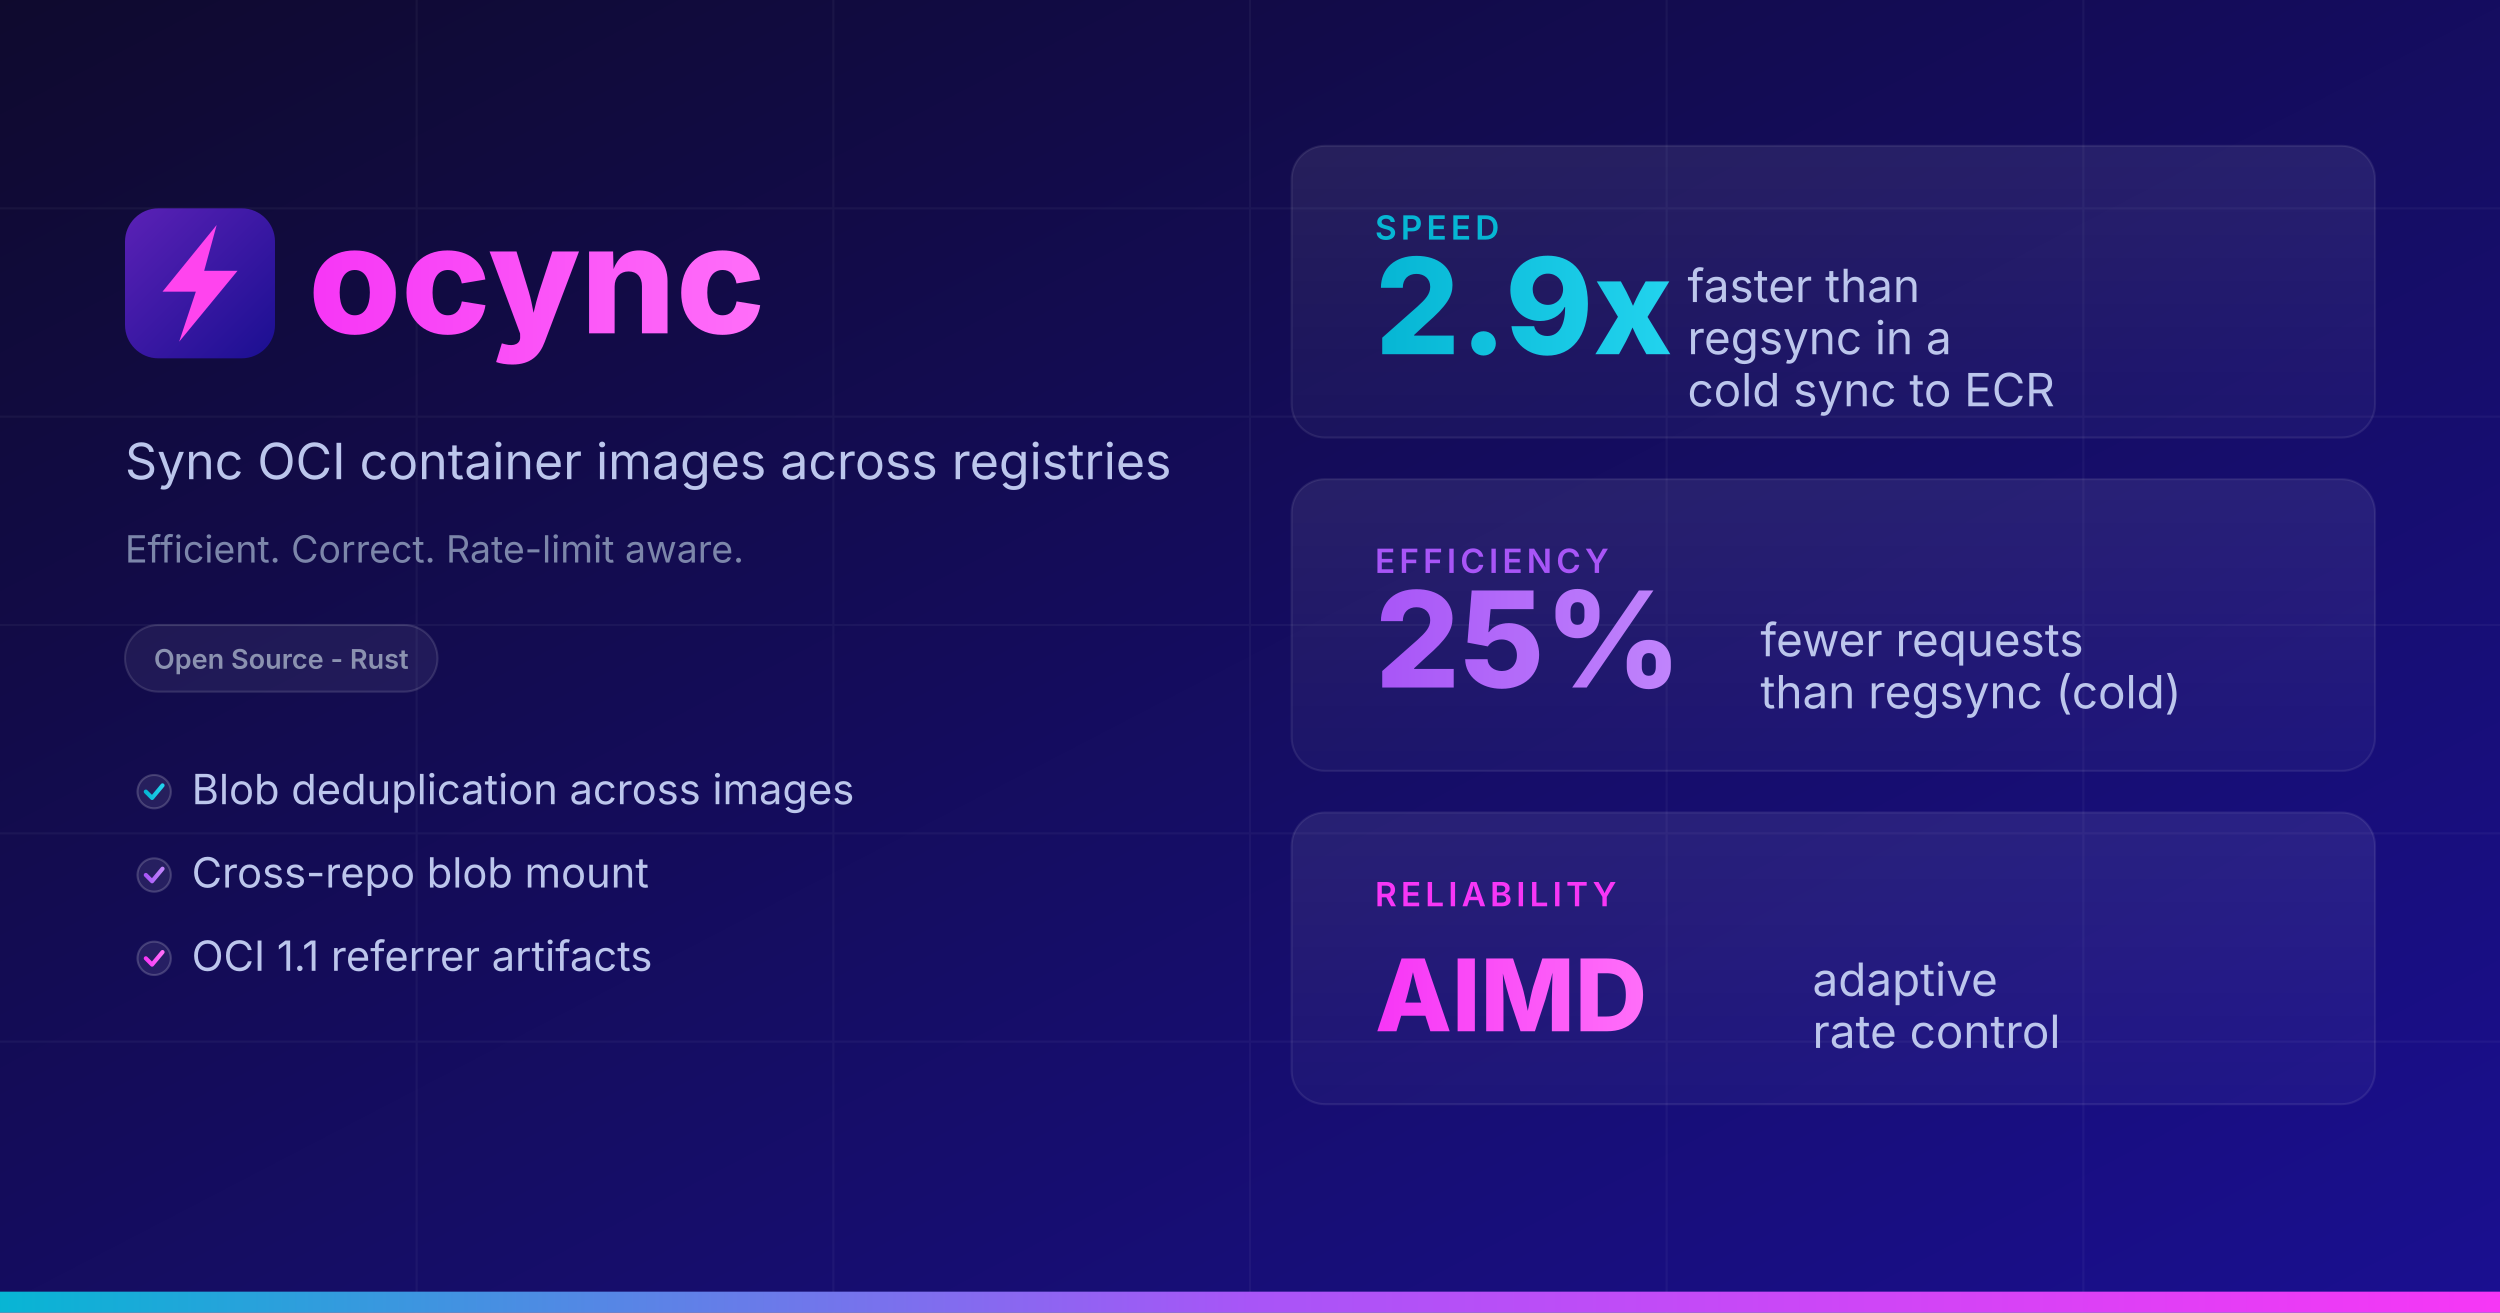
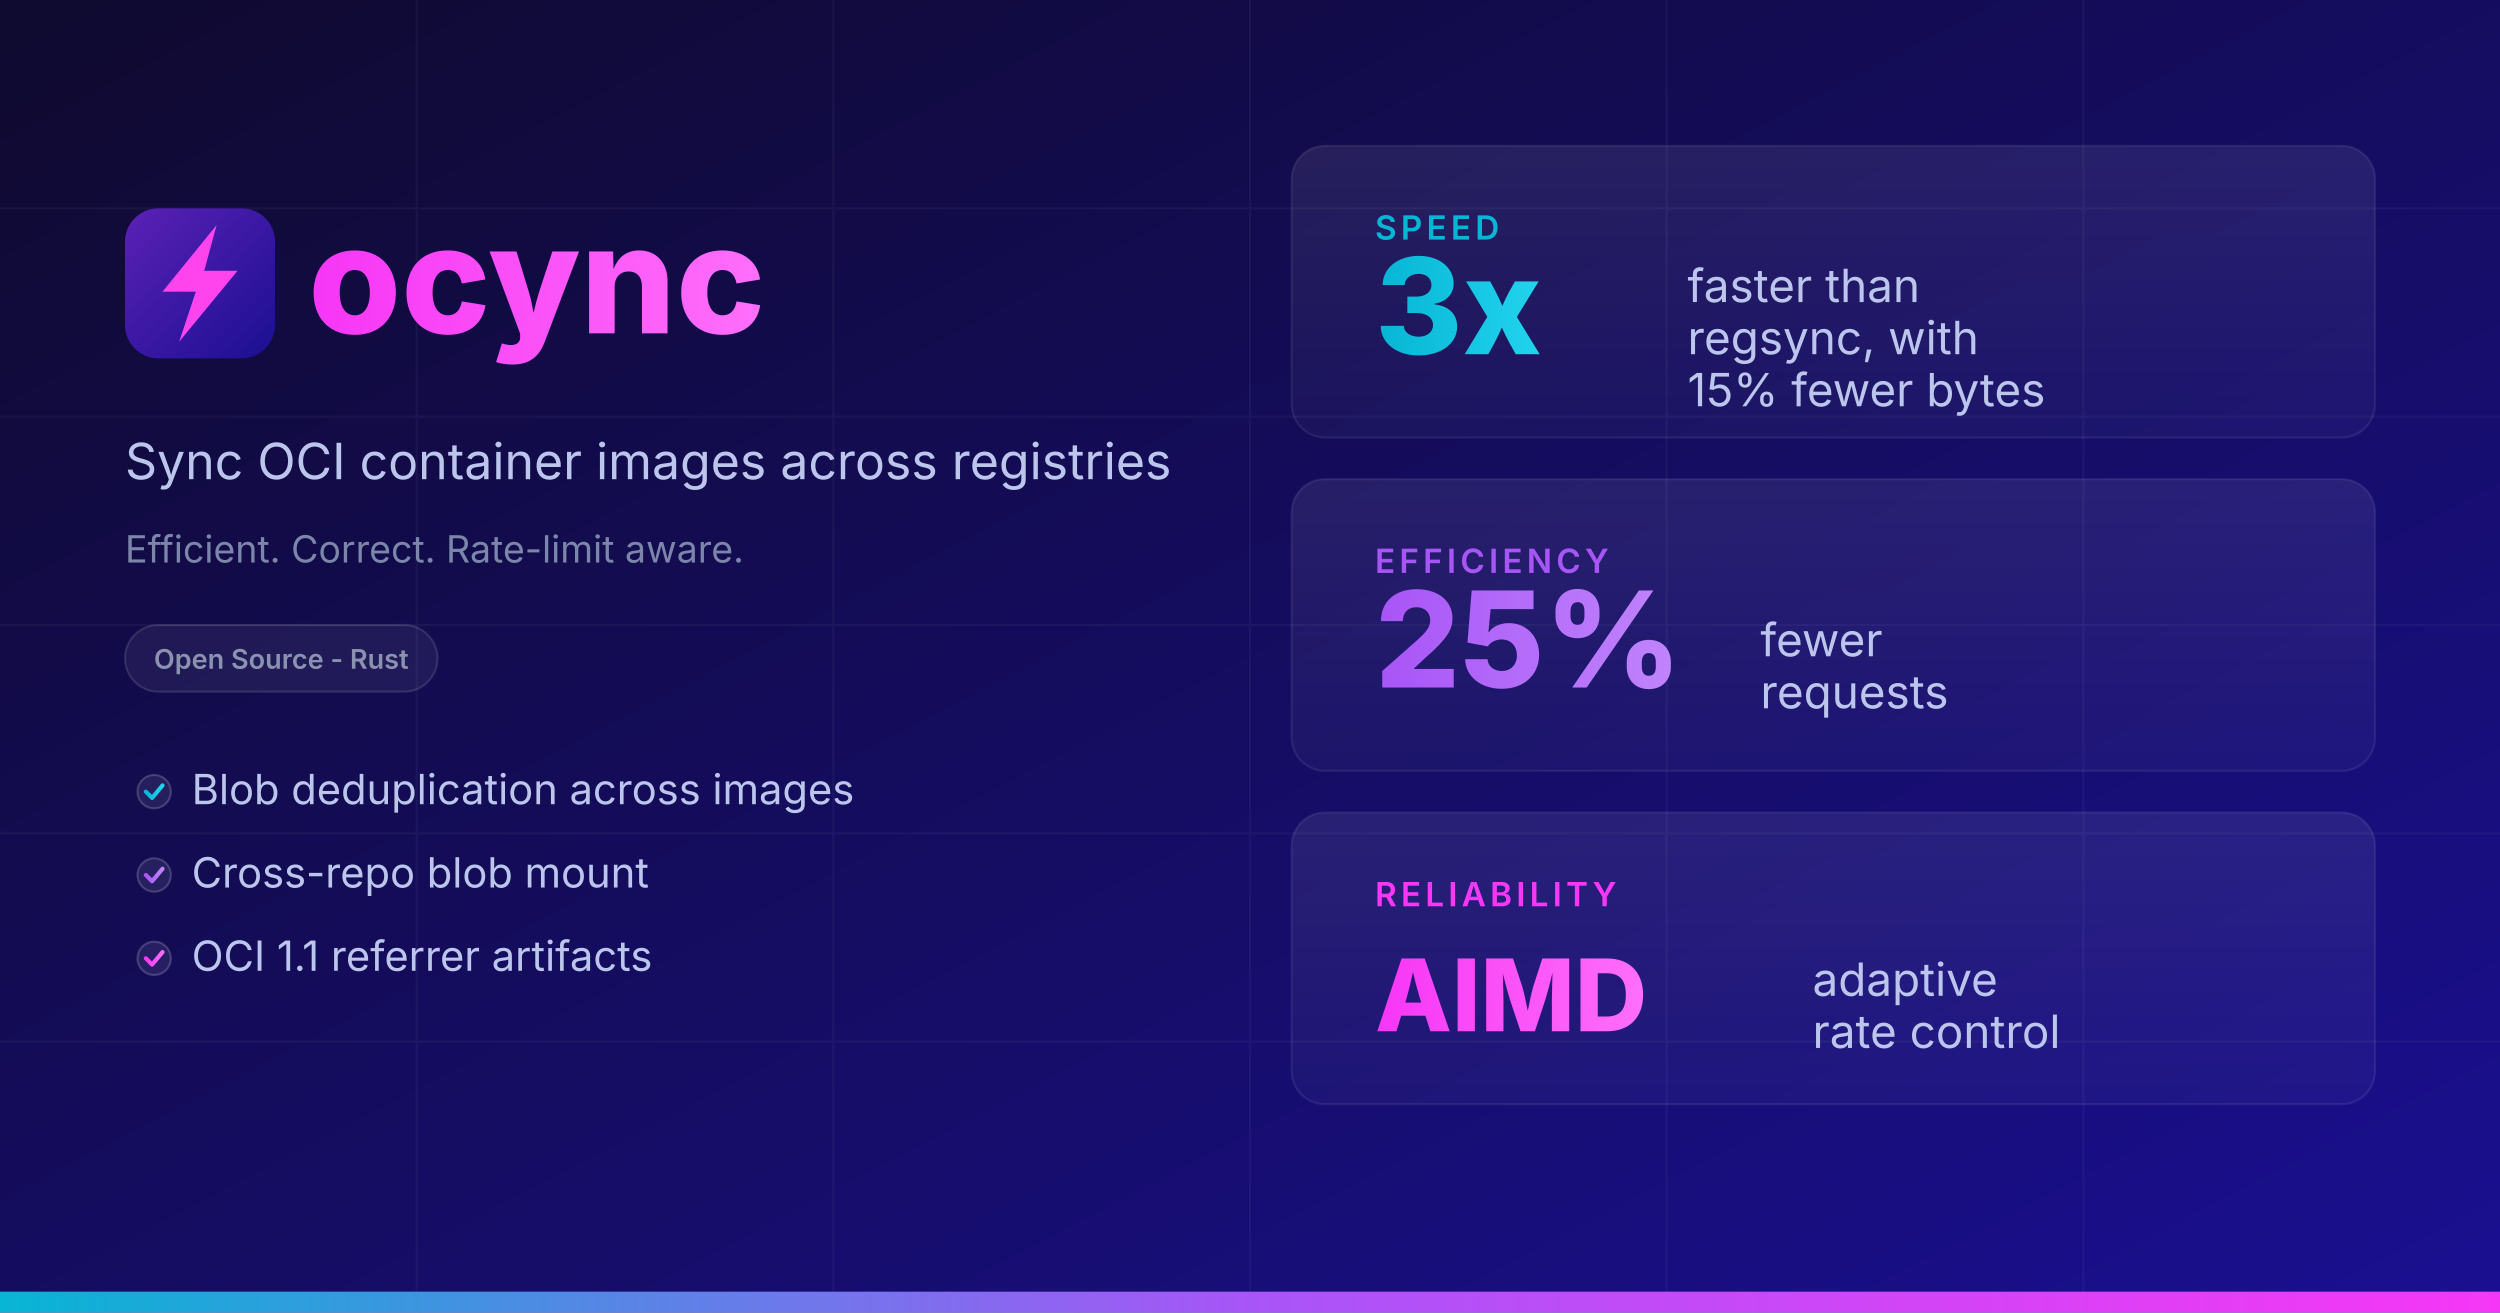
<svg xmlns="http://www.w3.org/2000/svg" width="1200" height="630">
  <defs>
    <linearGradient id="bg" x1="0" y1="0" x2="1" y2="1">
      <stop offset="0%" stop-color="#0f0a2e" />
      <stop offset="100%" stop-color="#1a0f91" />
    </linearGradient>
    <linearGradient id="logobg" x1="0" y1="0" x2="1" y2="1">
      <stop offset="0%" stop-color="#5b21b6" />
      <stop offset="100%" stop-color="#1a0f91" />
    </linearGradient>
    <linearGradient id="accent" x1="0" y1="0" x2="1" y2="0">
      <stop offset="0%" stop-color="#06b6d4" />
      <stop offset="50%" stop-color="#a855f7" />
      <stop offset="100%" stop-color="#F736F6" />
    </linearGradient>
    <linearGradient id="stat-bg" x1="0" y1="0" x2="0" y2="1">
      <stop offset="0%" stop-color="#ffffff" stop-opacity="0.08" />
      <stop offset="100%" stop-color="#ffffff" stop-opacity="0.03" />
    </linearGradient>
    <linearGradient id="pink-grad" x1="0" y1="0" x2="1" y2="0">
      <stop offset="0%" stop-color="#F736F6" />
      <stop offset="100%" stop-color="#ff6ef9" />
    </linearGradient>
    <linearGradient id="cyan-grad" x1="0" y1="0" x2="1" y2="0">
      <stop offset="0%" stop-color="#06b6d4" />
      <stop offset="100%" stop-color="#22d3ee" />
    </linearGradient>
    <linearGradient id="purple-grad" x1="0" y1="0" x2="1" y2="0">
      <stop offset="0%" stop-color="#a855f7" />
      <stop offset="100%" stop-color="#c084fc" />
    </linearGradient>
  </defs>
  <rect width="1200" height="630" fill="url(#bg)" />
  <g opacity="0.04" stroke="#ffffff" stroke-width="1">
    <line x1="0" y1="100" x2="1200" y2="100" />
    <line x1="0" y1="200" x2="1200" y2="200" />
    <line x1="0" y1="300" x2="1200" y2="300" />
    <line x1="0" y1="400" x2="1200" y2="400" />
    <line x1="0" y1="500" x2="1200" y2="500" />
    <line x1="200" y1="0" x2="200" y2="630" />
    <line x1="400" y1="0" x2="400" y2="630" />
    <line x1="600" y1="0" x2="600" y2="630" />
    <line x1="800" y1="0" x2="800" y2="630" />
    <line x1="1000" y1="0" x2="1000" y2="630" />
  </g>
  <rect x="60" y="100" width="72" height="72" rx="16" fill="url(#logobg)" />
  <path d="M104 108L78 140h16L86 164L114 130h-16L104 108z" fill="#ff44ee" />
  <text x="148" y="160" font-family="system-ui, -apple-system, 'Segoe UI', sans-serif" font-size="72" font-weight="800" fill="url(#pink-grad)">ocync</text>
  <text x="60" y="230" font-family="system-ui, -apple-system, 'Segoe UI', sans-serif" font-size="24" fill="#bcc6ec">Sync OCI container images across registries</text>
  <text x="60" y="270" font-family="system-ui, -apple-system, 'Segoe UI', sans-serif" font-size="18" fill="#7c86aa">Efficient. Correct. Rate-limit aware.</text>
  <rect x="60" y="300" width="150" height="32" rx="16" fill="#ffffff" fill-opacity="0.06" stroke="#ffffff" stroke-opacity="0.12" stroke-width="1" />
  <text x="135" y="321" text-anchor="middle" font-family="system-ui, -apple-system, 'Segoe UI', sans-serif" font-size="13" font-weight="600" fill="#8b92b0">Open Source - Rust</text>
  <circle cx="74" cy="380" r="8" fill="#ffffff" fill-opacity="0.08" stroke="#ffffff" stroke-opacity="0.18" />
  <path d="M70 380 L73 383 L78 377" stroke="url(#cyan-grad)" stroke-width="2" stroke-linecap="round" stroke-linejoin="round" fill="none" />
  <text x="92" y="386" font-family="system-ui, -apple-system, 'Segoe UI', sans-serif" font-size="20" fill="#bcc6ec">Blob deduplication across images</text>
  <circle cx="74" cy="420" r="8" fill="#ffffff" fill-opacity="0.08" stroke="#ffffff" stroke-opacity="0.18" />
  <path d="M70 420 L73 423 L78 417" stroke="url(#purple-grad)" stroke-width="2" stroke-linecap="round" stroke-linejoin="round" fill="none" />
  <text x="92" y="426" font-family="system-ui, -apple-system, 'Segoe UI', sans-serif" font-size="20" fill="#bcc6ec">Cross-repo blob mount</text>
  <circle cx="74" cy="460" r="8" fill="#ffffff" fill-opacity="0.08" stroke="#ffffff" stroke-opacity="0.18" />
  <path d="M70 460 L73 463 L78 457" stroke="url(#pink-grad)" stroke-width="2" stroke-linecap="round" stroke-linejoin="round" fill="none" />
  <text x="92" y="466" font-family="system-ui, -apple-system, 'Segoe UI', sans-serif" font-size="20" fill="#bcc6ec">OCI 1.1 referrer artifacts</text>
  <rect x="620" y="70" width="520" height="140" rx="16" fill="url(#stat-bg)" stroke="#ffffff" stroke-opacity="0.08" stroke-width="1" />
  <text x="660" y="115" font-family="system-ui, -apple-system, 'Segoe UI', sans-serif" font-size="16" font-weight="600" fill="#06b6d4" letter-spacing="2">SPEED</text>
-   <text x="660" y="170" font-family="system-ui, -apple-system, 'Segoe UI', sans-serif" font-size="64" font-weight="800" fill="url(#cyan-grad)">2.9x</text>
+   <text x="660" y="170" font-family="system-ui, -apple-system, 'Segoe UI', sans-serif" font-size="64" font-weight="800" fill="url(#cyan-grad)">3x</text>
  <text x="810" y="145" font-family="system-ui, -apple-system, 'Segoe UI', sans-serif" font-size="22" fill="#bcc6ec">faster than</text>
-   <text x="810" y="170" font-family="system-ui, -apple-system, 'Segoe UI', sans-serif" font-size="22" fill="#bcc6ec">regsync in a</text>
-   <text x="810" y="195" font-family="system-ui, -apple-system, 'Segoe UI', sans-serif" font-size="22" fill="#bcc6ec">cold sync to ECR</text>
+   <text x="810" y="170" font-family="system-ui, -apple-system, 'Segoe UI', sans-serif" font-size="22" fill="#bcc6ec">regsync, with</text>
+   <text x="810" y="195" font-family="system-ui, -apple-system, 'Segoe UI', sans-serif" font-size="22" fill="#bcc6ec">15% fewer bytes</text>
  <rect x="620" y="230" width="520" height="140" rx="16" fill="url(#stat-bg)" stroke="#ffffff" stroke-opacity="0.08" stroke-width="1" />
  <text x="660" y="275" font-family="system-ui, -apple-system, 'Segoe UI', sans-serif" font-size="16" font-weight="600" fill="#a855f7" letter-spacing="2">EFFICIENCY</text>
  <text x="660" y="330" font-family="system-ui, -apple-system, 'Segoe UI', sans-serif" font-size="64" font-weight="800" fill="url(#purple-grad)">25%</text>
-   <text x="845" y="315" font-family="system-ui, -apple-system, 'Segoe UI', sans-serif" font-size="22" fill="#bcc6ec">fewer requests</text>
-   <text x="845" y="340" font-family="system-ui, -apple-system, 'Segoe UI', sans-serif" font-size="22" fill="#bcc6ec">than regsync (cold)</text>
+   <text x="845" y="315" font-family="system-ui, -apple-system, 'Segoe UI', sans-serif" font-size="22" fill="#bcc6ec">fewer</text>
+   <text x="845" y="340" font-family="system-ui, -apple-system, 'Segoe UI', sans-serif" font-size="22" fill="#bcc6ec">requests</text>
  <rect x="620" y="390" width="520" height="140" rx="16" fill="url(#stat-bg)" stroke="#ffffff" stroke-opacity="0.08" stroke-width="1" />
  <text x="660" y="435" font-family="system-ui, -apple-system, 'Segoe UI', sans-serif" font-size="16" font-weight="600" fill="#F736F6" letter-spacing="2">RELIABILITY</text>
  <text x="660" y="495" font-family="system-ui, -apple-system, 'Segoe UI', sans-serif" font-size="48" font-weight="800" fill="url(#pink-grad)">AIMD</text>
  <text x="870" y="478" font-family="system-ui, -apple-system, 'Segoe UI', sans-serif" font-size="22" fill="#bcc6ec">adaptive</text>
  <text x="870" y="503" font-family="system-ui, -apple-system, 'Segoe UI', sans-serif" font-size="22" fill="#bcc6ec">rate control</text>
  <rect x="0" y="620" width="1200" height="10" fill="url(#accent)" />
</svg>
